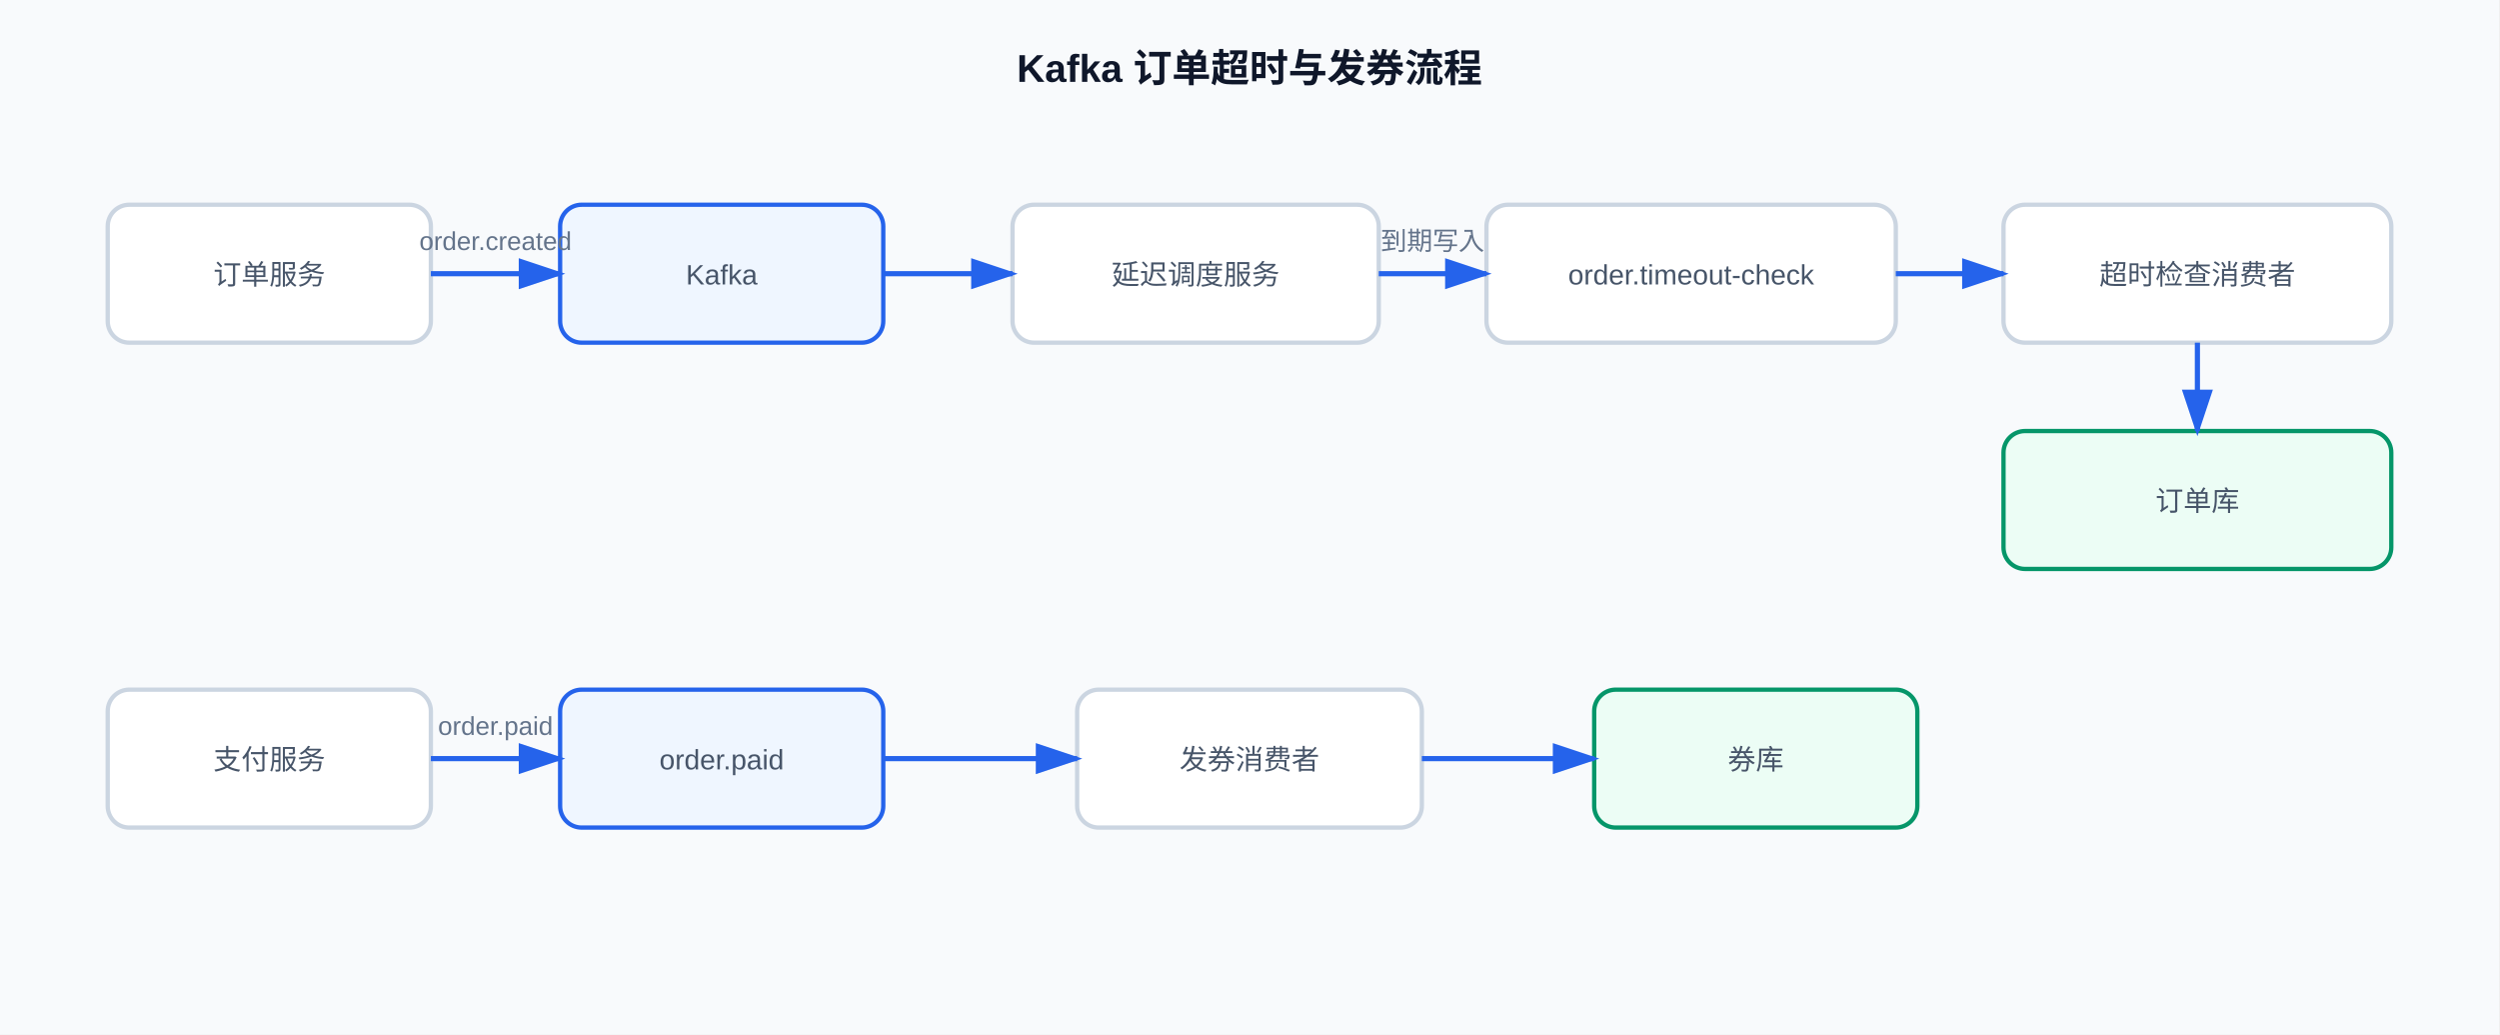
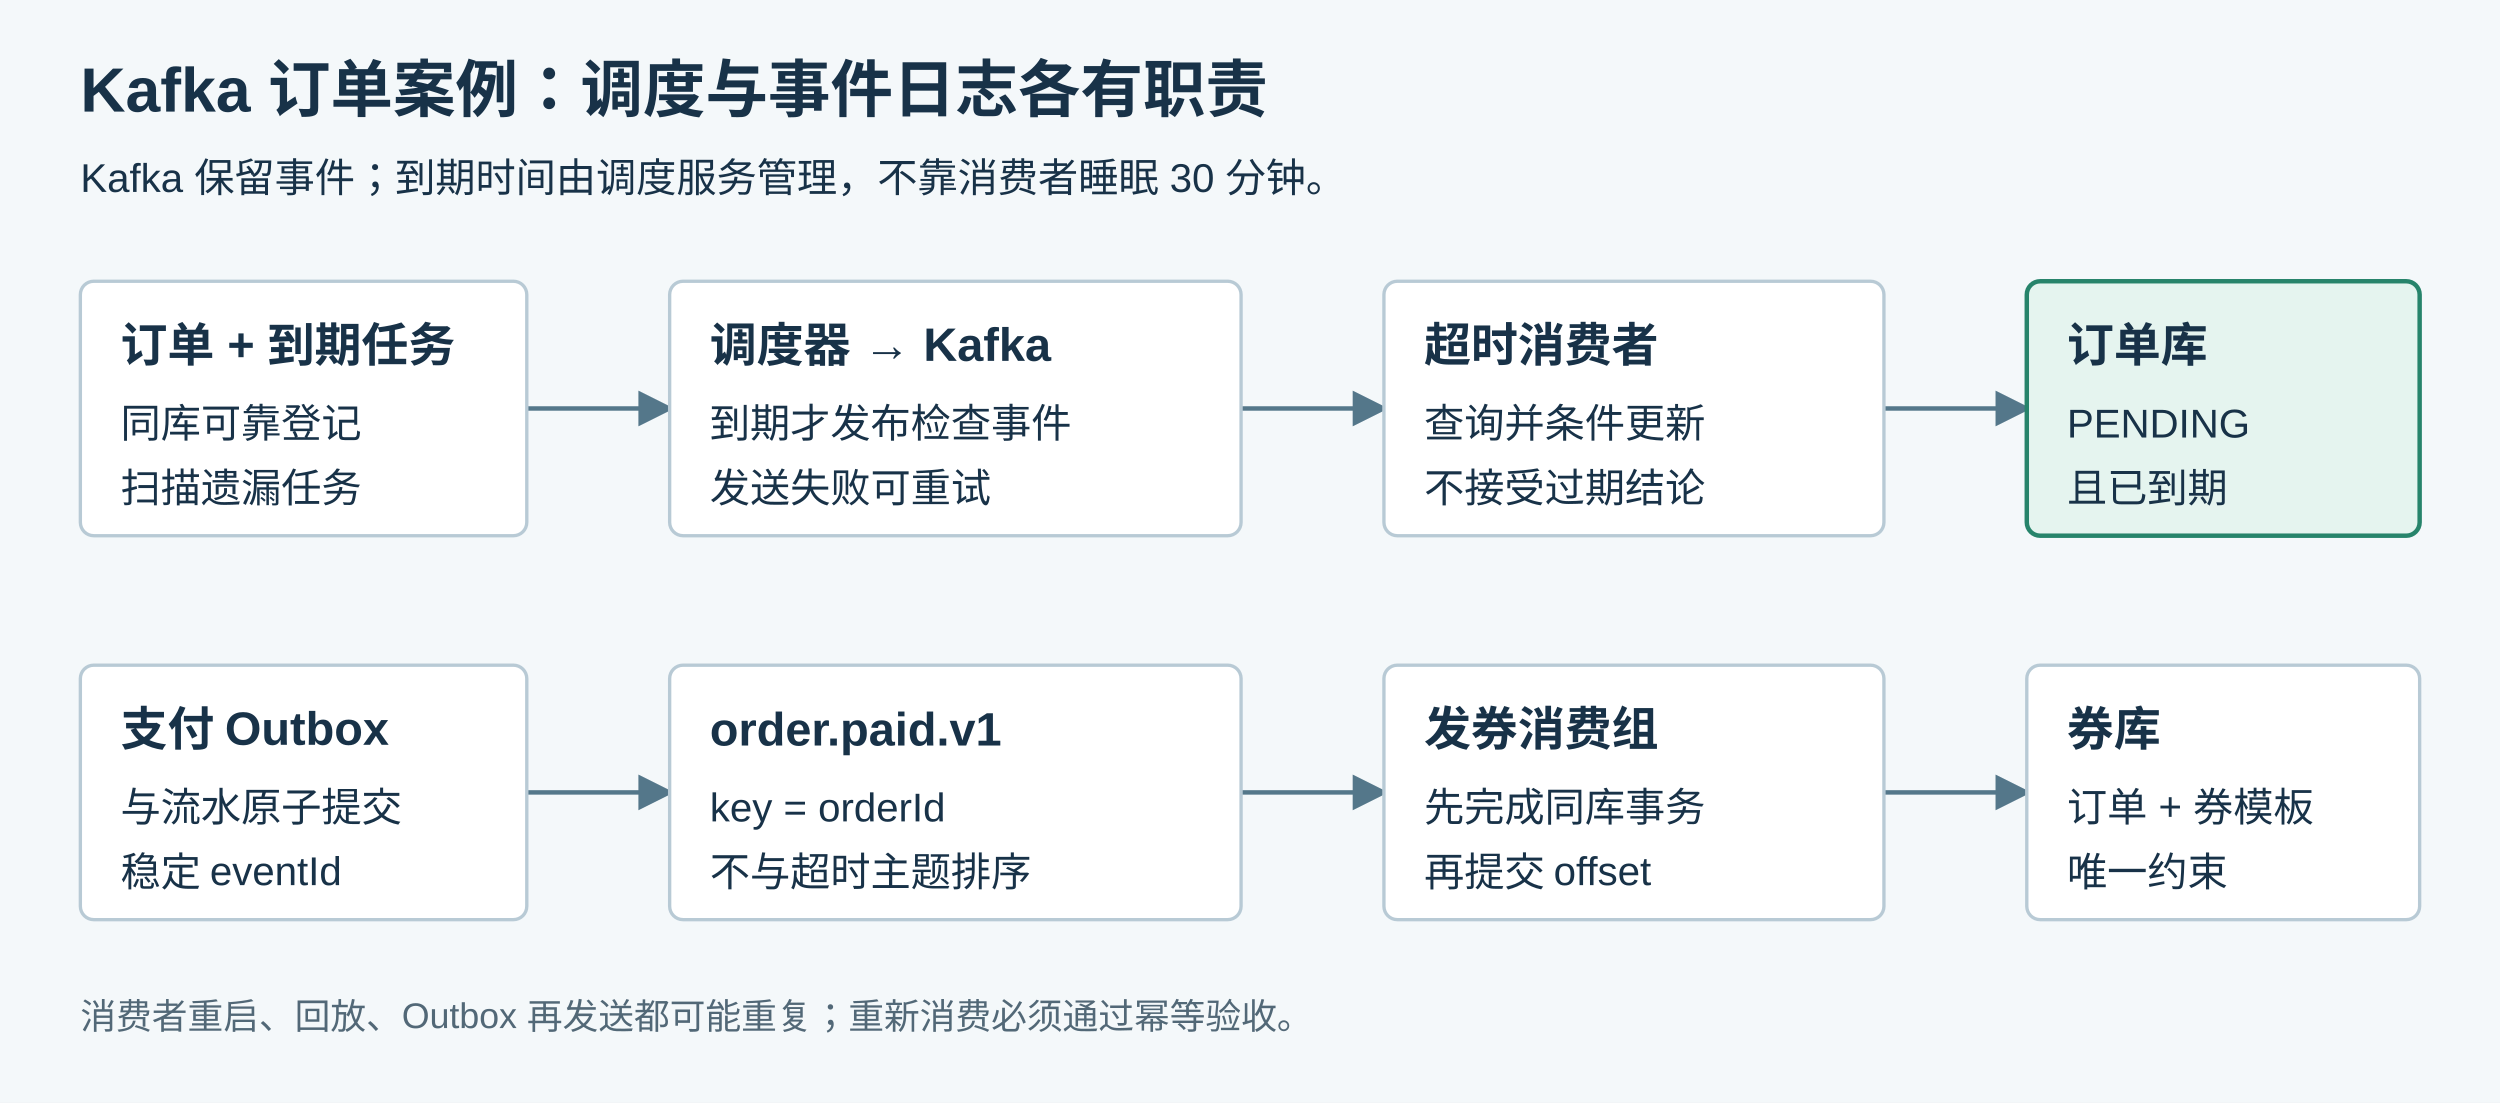
- <svg xmlns="http://www.w3.org/2000/svg" width="1160" height="480" viewBox="0 0 1160 480" role="img" aria-labelledby="title desc">
+ <svg xmlns="http://www.w3.org/2000/svg" width="1120" height="494" viewBox="0 0 1120 494" role="img" aria-labelledby="kafka-order-case-title kafka-order-case-desc">
  <defs>
-     <marker id="arrow" markerWidth="10" markerHeight="10" refX="8" refY="3" orient="auto">
-       <path d="M0,0 L9,3 L0,6 Z" fill="#2563eb" />
+     <marker id="kafka-order-case-arrow" markerWidth="8" markerHeight="8" refX="7" refY="4" orient="auto">
+       <path d="M0 0 L8 4 L0 8Z" fill="#54778a" />
    </marker>
-     <style>.bg{fill:#f8fafc}.node{fill:#fff;stroke:#cbd5e1;stroke-width:2}.main{fill:#eff6ff;stroke:#2563eb;stroke-width:2}.store{fill:#ecfdf5;stroke:#059669;stroke-width:2}.warn{fill:#fff7ed;stroke:#ea580c;stroke-width:2}.group{fill:#fff;stroke:#cbd5e1;stroke-width:2;stroke-dasharray:6 4}.text{font-family:Arial,'PingFang SC','Microsoft YaHei',sans-serif;fill:#0f172a}.title{font-size:18px;font-weight:700}.body{font-size:13px;fill:#475569}.small{font-size:12px;fill:#64748b}.line{stroke:#2563eb;stroke-width:2.4;fill:none;marker-end:url(#arrow)}.dash{stroke:#94a3b8;stroke-width:1.5;stroke-dasharray:5 5}</style>
  </defs>
-   <rect class="bg" width="1160" height="480" />
-   <text class="text title" x="580" y="38" text-anchor="middle">Kafka 订单超时与发券流程</text>
-   <rect class="node" x="50" y="95" width="150" height="64" rx="10" />
-   <text class="text body" x="125" y="132" text-anchor="middle">订单服务</text>
-   <rect class="main" x="260" y="95" width="150" height="64" rx="10" />
-   <text class="text body" x="335" y="132" text-anchor="middle">Kafka</text>
-   <rect class="node" x="470" y="95" width="170" height="64" rx="10" />
-   <text class="text body" x="555" y="132" text-anchor="middle">延迟调度服务</text>
-   <rect class="node" x="690" y="95" width="190" height="64" rx="10" />
-   <text class="text body" x="785" y="132" text-anchor="middle">order.timeout-check</text>
-   <rect class="node" x="930" y="95" width="180" height="64" rx="10" />
-   <text class="text body" x="1020" y="132" text-anchor="middle">超时检查消费者</text>
-   <rect class="store" x="930" y="200" width="180" height="64" rx="10" />
-   <text class="text body" x="1020" y="237" text-anchor="middle">订单库</text>
-   <rect class="node" x="50" y="320" width="150" height="64" rx="10" />
-   <text class="text body" x="125" y="357" text-anchor="middle">支付服务</text>
-   <rect class="main" x="260" y="320" width="150" height="64" rx="10" />
-   <text class="text body" x="335" y="357" text-anchor="middle">order.paid</text>
-   <rect class="node" x="500" y="320" width="160" height="64" rx="10" />
-   <text class="text body" x="580" y="357" text-anchor="middle">发券消费者</text>
-   <rect class="store" x="740" y="320" width="150" height="64" rx="10" />
-   <text class="text body" x="815" y="357" text-anchor="middle">券库</text>
-   <path class="line" d="M200 127 L260 127" />
-   <text class="text small" x="230" y="116" text-anchor="middle">order.created</text>
-   <path class="line" d="M410 127 L470 127" />
-   <path class="line" d="M640 127 L690 127" />
-   <text class="text small" x="665" y="116" text-anchor="middle">到期写入</text>
-   <path class="line" d="M880 127 L930 127" />
-   <path class="line" d="M1020 159 L1020 200" />
-   <path class="line" d="M200 352 L260 352" />
-   <text class="text small" x="230" y="341" text-anchor="middle">order.paid</text>
-   <path class="line" d="M410 352 L500 352" />
-   <path class="line" d="M660 352 L740 352" />
+   <style>text{font-family:Arial,'PingFang SC','Microsoft YaHei',sans-serif;fill:#183248}.h{font-size:28px;font-weight:700}.n{font-size:21px;font-weight:700}.b{font-size:18px}.s{font-size:16px;fill:#526877}.box{fill:#fff;stroke:#b8cad5;stroke-width:1.5}.focus{fill:#e5f4ef;stroke:#27846b;stroke-width:2}.edge{fill:none;stroke:#54778a;stroke-width:2;marker-end:url(#kafka-order-case-arrow)}.dash{stroke-dasharray:6 4}</style>
+   <rect width="1120" height="494" fill="#f4f8fa" />
+   <text class="h" x="36" y="50">Kafka 订单案例：调度与事件日志各有职责</text>
+   <text class="b" x="36" y="86">Kafka 保留事件；到期时间由调度服务管理，不靠消费者睡眠 30 分钟。</text>
+   <path class="edge" d="M236 183H300" />
+   <path class="edge" d="M556 183H620" />
+   <path class="edge" d="M844 183H908" />
+   <path class="edge" d="M236 355H300" />
+   <path class="edge" d="M556 355H620" />
+   <path class="edge" d="M844 355H908" />
+   <rect class="box" x="36" y="126" width="200" height="114" rx="6" />
+   <text class="n" x="54" y="162">订单 + 到期任务</text>
+   <text class="b" x="54" y="196">同库可靠登记</text>
+   <text class="b" x="54" y="225">扫描遗漏任务</text>
+   <rect class="box" x="300" y="126" width="256" height="114" rx="6" />
+   <text class="n" x="318" y="162">调度器 → Kafka</text>
+   <text class="b" x="318" y="196">到期才发布检查事件</text>
+   <text class="b" x="318" y="225">发送失败可重试</text>
+   <rect class="box" x="620" y="126" width="224" height="114" rx="6" />
+   <text class="n" x="638" y="162">超时消费者</text>
+   <text class="b" x="638" y="196">查询并条件更新</text>
+   <text class="b" x="638" y="225">不接受过期结论</text>
+   <rect class="focus" x="908" y="126" width="176" height="114" rx="6" />
+   <text class="n" x="926" y="162">订单库</text>
+   <text class="b" x="926" y="196">PENDING</text>
+   <text class="b" x="926" y="225">且已到期</text>
+   <rect class="box" x="36" y="298" width="200" height="114" rx="6" />
+   <text class="n" x="54" y="334">支付 Outbox</text>
+   <text class="b" x="54" y="368">与流水原子提交</text>
+   <text class="b" x="54" y="397">稳定 eventId</text>
+   <rect class="box" x="300" y="298" width="256" height="114" rx="6" />
+   <text class="n" x="318" y="334">order.paid.v1</text>
+   <text class="b" x="318" y="368">key = orderId</text>
+   <text class="b" x="318" y="397">不与超时主题排序</text>
+   <rect class="box" x="620" y="298" width="224" height="114" rx="6" />
+   <text class="n" x="638" y="334">发券消费组</text>
+   <text class="b" x="638" y="368">先完成同库事务</text>
+   <text class="b" x="638" y="397">再提交 offset</text>
+   <rect class="box" x="908" y="298" width="176" height="114" rx="6" />
+   <text class="n" x="926" y="334">券库</text>
+   <text class="b" x="926" y="368">订单 + 券模板</text>
+   <text class="b" x="926" y="397">唯一约束</text>
+   <text class="s" x="36" y="461">消费者重启、回放、Outbox 再发送都可能重复；重新消费必须通过幂等验收。</text>
</svg>
